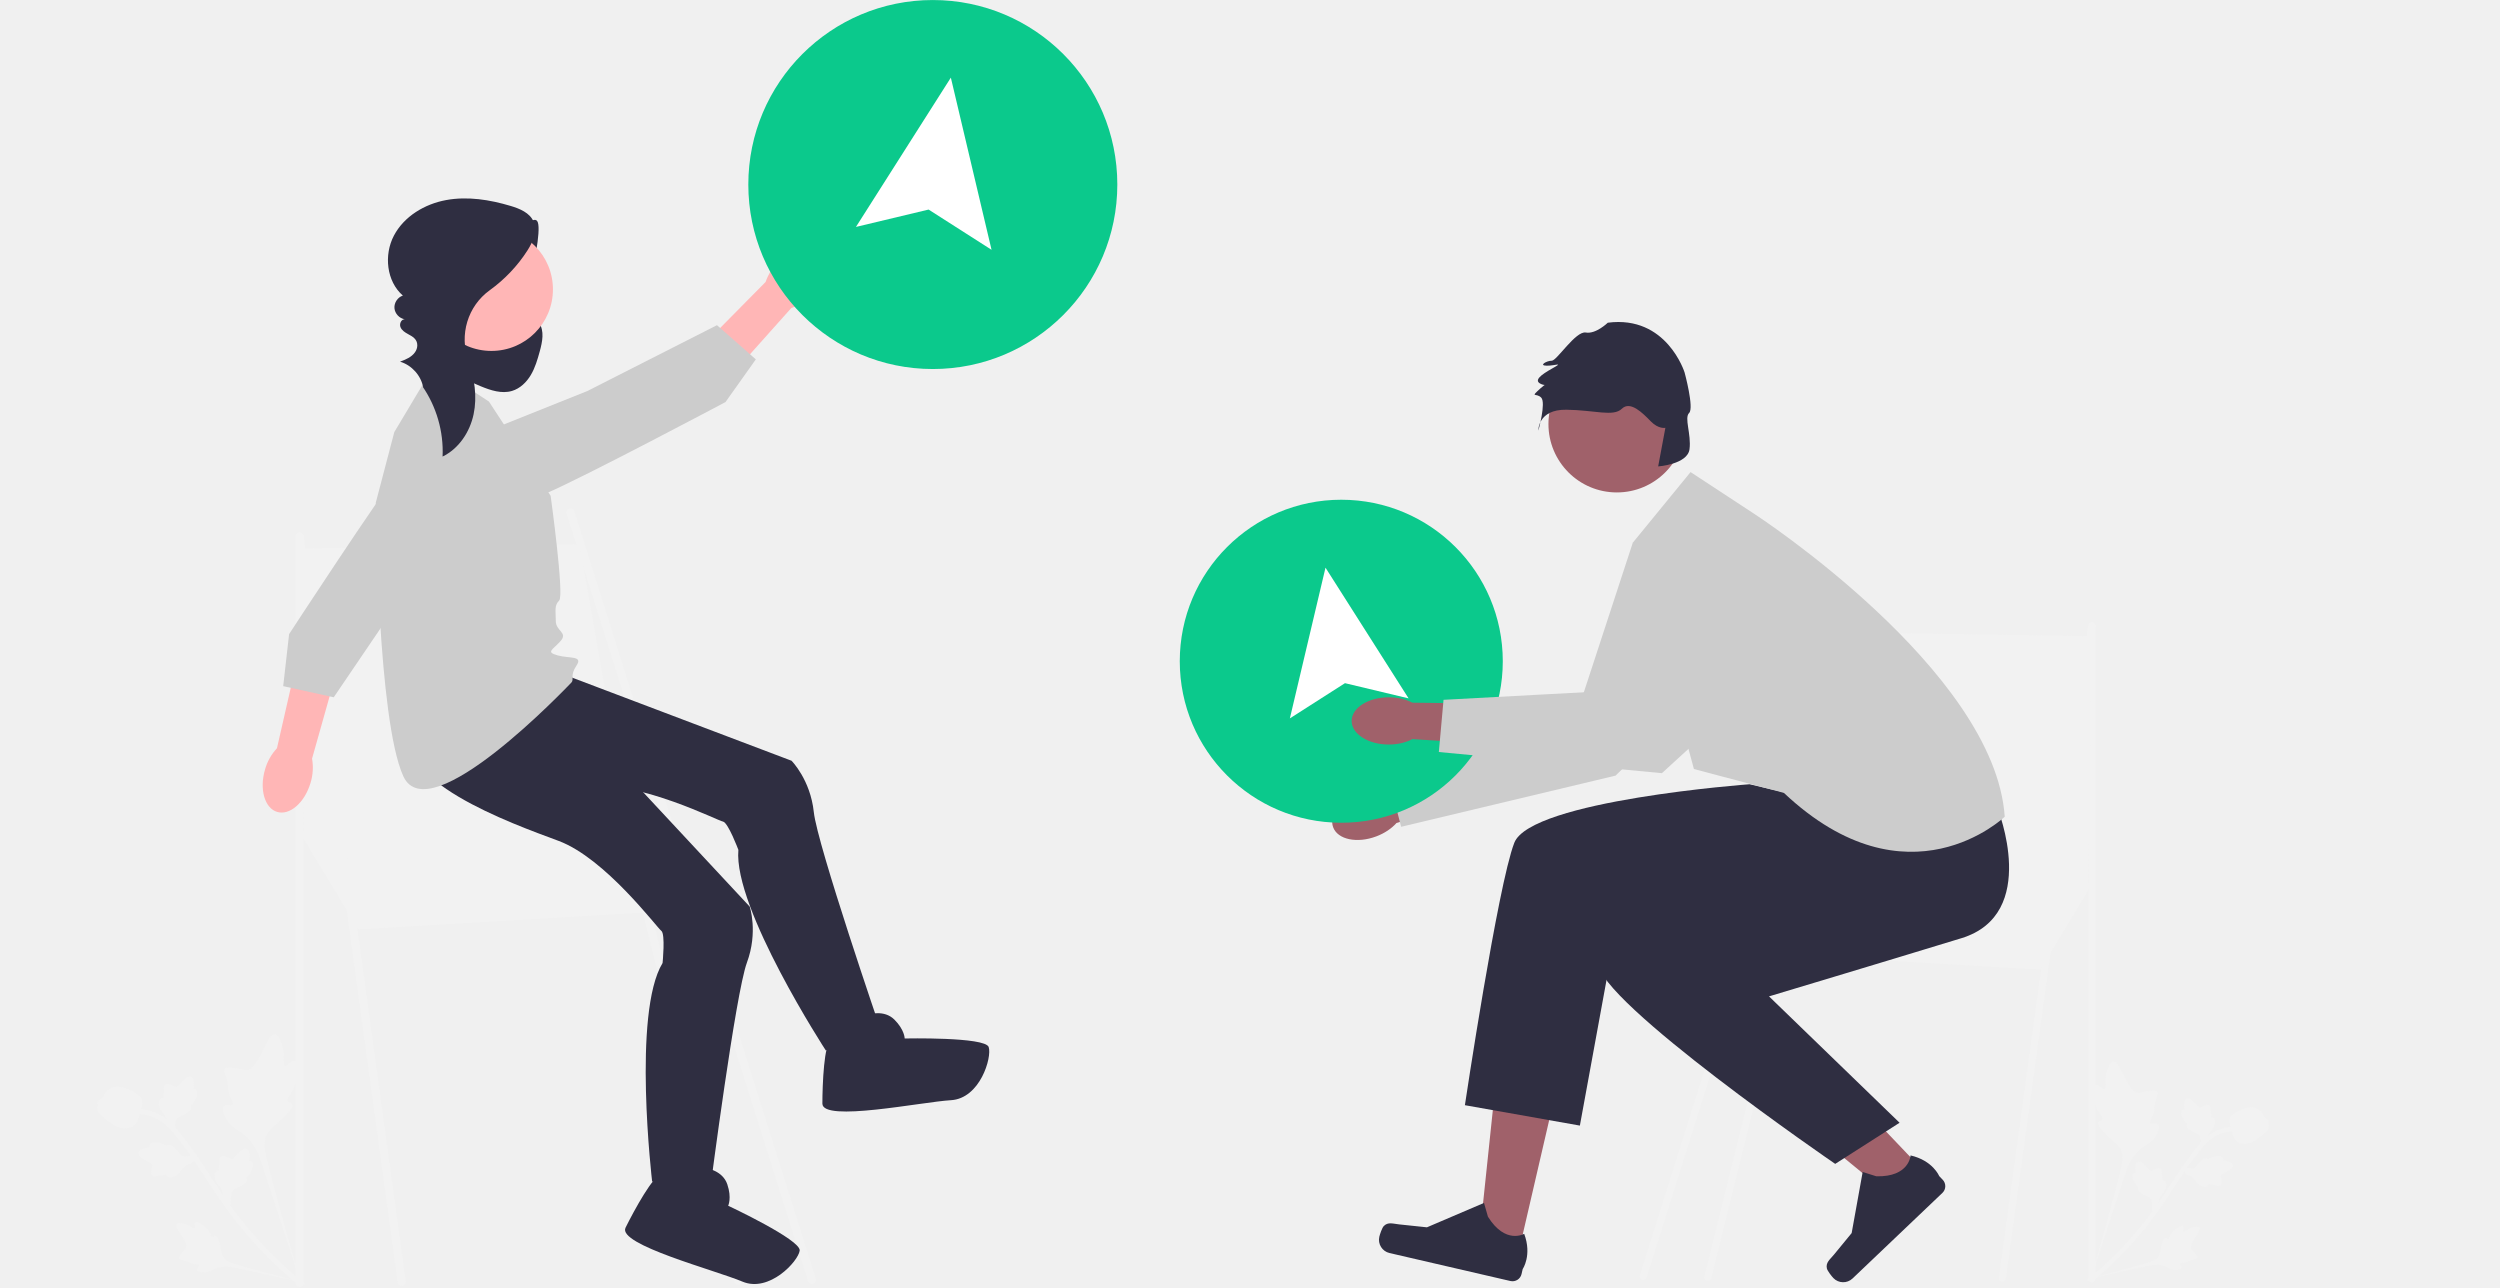
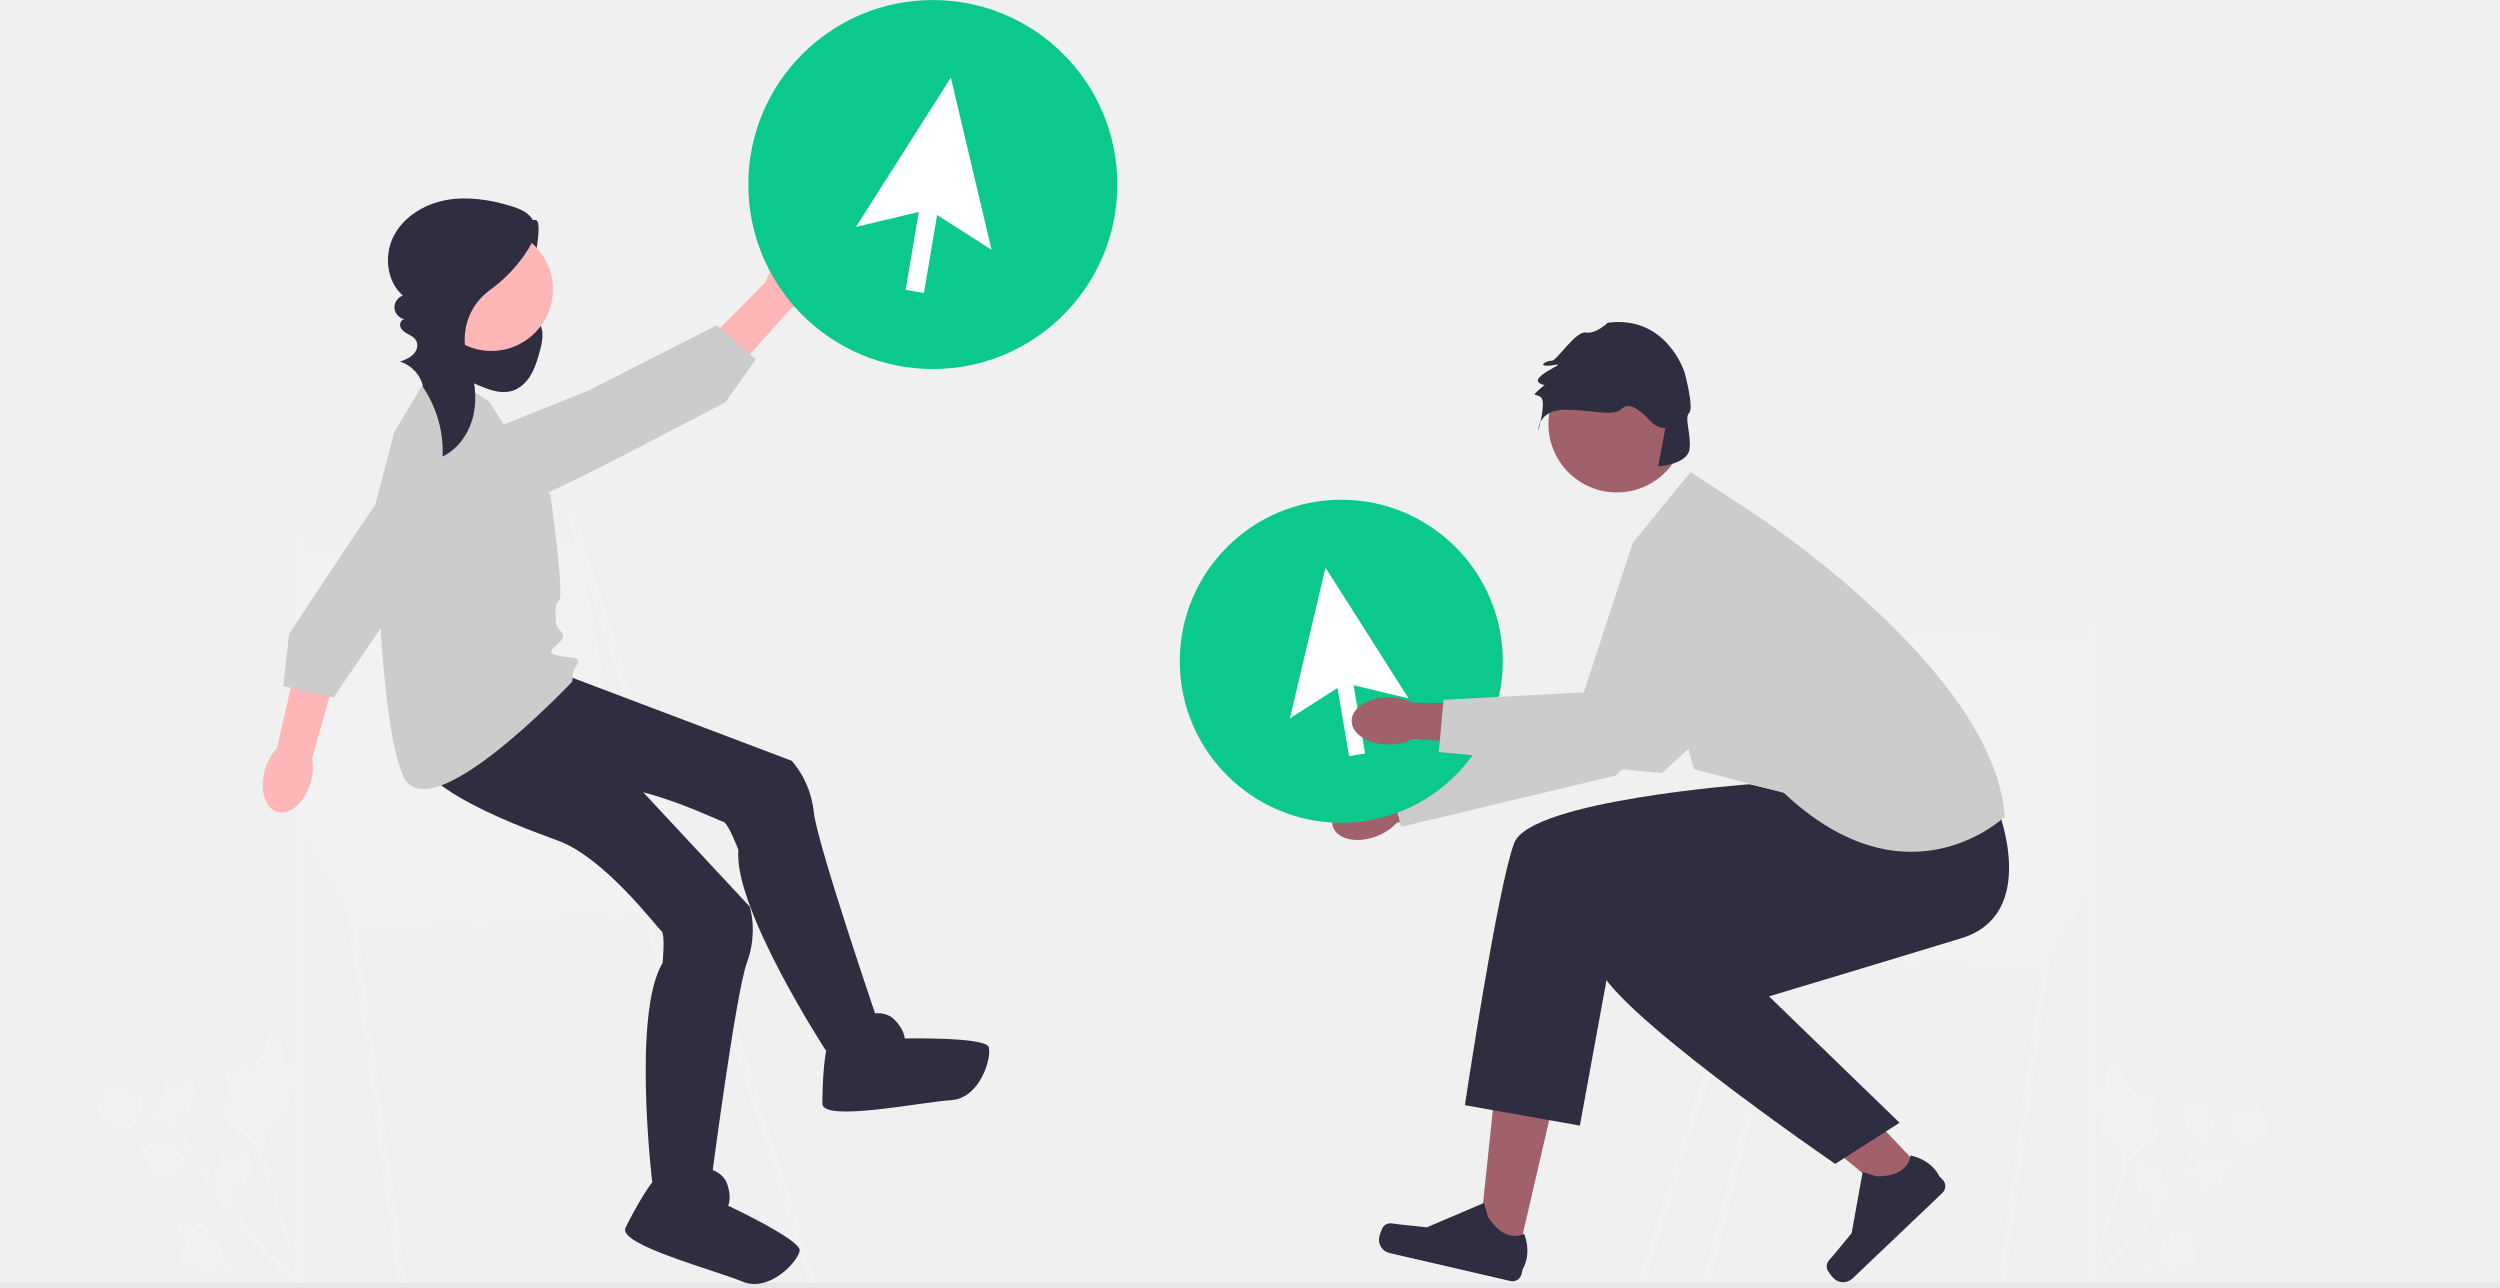
<svg xmlns="http://www.w3.org/2000/svg" width="851.034" height="438.36" viewBox="0 0 851.034 438.36">
  <g>
    <path fill="#f2f2f2" d="M100.296,361.194c-1.058-.42-2.406,1.946-3.315,1.525-.906-.42,.117-2.915-.711-6.17-.149-.587-1.091-4.286-2.64-4.456-2.936-.322-5.471,12.32-9.858,12.211-.963-.024-2.117-.664-5.111-.839-1.191-.07-1.838-.017-2.174,.409-.477,.605,.087,1.432,.655,3.479,.852,3.069,.18,3.362,1.064,5.653,.656,1.7,1.371,2.432,1.008,2.962-.514,.751-2.277-.229-3.044,.573-.782,.818,.001,2.939,.819,4.348,1.535,2.644,3.639,3.547,5.413,4.834,1.928,1.399,4.367,3.907,6.149,8.748l14.263,43.542c-2.738-9.081-9.83-34.292-12.089-43.951-.652-2.789-1.229-5.682,.266-8.154,1.439-2.38,4.625-4.083,7.551-7.725,.342-.425,1.278-1.621,.895-2.42-.316-.66-1.246-.447-1.55-1.059-.408-.821,.932-1.87,1.954-3.97,.72-1.481,.916-2.731,1.084-3.806,.051-.324,.779-5.175-.629-5.735l-0,0Z" />
    <path fill="#f2f2f2" d="M66.469,416.039c-.512,.398,.261,1.742-.208,2.067-.467,.323-1.397-.898-3.233-1.431-.331-.096-2.418-.701-2.949,.01-1.005,1.348,4.468,6.24,3.149,8.362-.289,.466-.937,.848-1.886,2.266-.378,.564-.538,.897-.426,1.185,.159,.409,.728,.371,1.896,.682,1.752,.468,1.702,.882,3.082,1.109,1.024,.168,1.589,.029,1.745,.36,.22,.469-.769,1.052-.597,1.659,.176,.62,1.443,.848,2.37,.853,1.741,.009,2.791-.763,3.934-1.262,1.243-.542,3.178-1.016,6.068-.494l25.486,5.563c-5.247-1.276-19.667-5.069-25.06-6.748-1.557-.485-3.143-1.036-3.926-2.483-.753-1.393-.67-3.448-1.613-5.935-.11-.29-.427-1.095-.929-1.138-.415-.035-.579,.482-.967,.455-.521-.036-.649-.997-1.385-2.105-.519-.781-1.076-1.238-1.555-1.63-.144-.118-2.315-1.876-2.996-1.346l0,0Z" />
    <path fill="#f2f2f2" d="M78.48,410.431l-2.44-2.521-.02-.318c-.094-1.472-.49-2.674-1.179-3.574-.109-.143-.226-.281-.345-.421-.471-.555-1.057-1.245-1.328-2.367-.15-.627-.394-2.157,.593-2.706,.264-.15,.528-.18,.763-.158-.005-.047-.009-.095-.014-.147-.049-.632,.03-.98,.106-1.316,.058-.258,.119-.524,.129-1.05,.004-.231-.003-.425-.009-.589-.017-.495-.012-1.105,.519-1.505,.583-.408,1.236-.17,1.669-.013,.772,.28,1.236,.554,1.543,.735,.112,.067,.239,.141,.286,.157,.387,.127,1.668-1.26,2.153-1.779,1.086-1.171,2.026-2.183,3.077-1.74,.753,.316,1.09,1.242,1.028,2.828-.02,.494-.111,.928-.21,1.29,.287-.035,.602,.01,.891,.237h0c.684,.539,.627,1.653-.168,3.314-.197,.413-.463,.968-.991,1.544-.249,.271-.498,.483-.714,.66,.094,.132,.171,.293,.203,.496,.096,.596-.226,1.163-.98,1.669-.821,.568-1.587,.919-2.261,1.23-.589,.272-1.095,.507-1.416,.791-.588,.535-.684,1.411-.749,2.501l-.138,2.751h-0Z" />
    <path fill="#f2f2f2" d="M67.225,392.894l-1.819,3-.303,.1c-1.4,.464-2.462,1.152-3.158,2.046-.111,.142-.214,.29-.319,.44-.417,.597-.936,1.338-1.953,1.885-.568,.304-1.987,.928-2.768,.113-.212-.217-.308-.465-.346-.698-.045,.017-.09,.033-.139,.05-.599,.208-.956,.22-1.3,.231-.264,.009-.537,.018-1.049,.142-.225,.054-.411,.111-.567,.158-.474,.142-1.066,.292-1.587-.121-.542-.46-.478-1.153-.436-1.611,.075-.818,.222-1.336,.32-1.679,.036-.125,.076-.267,.08-.317,.024-.406-1.642-1.293-2.267-1.631-1.408-.754-2.626-1.406-2.464-2.535,.115-.808,.925-1.37,2.475-1.712,.483-.106,.926-.128,1.301-.124-.106-.269-.143-.585,.003-.922h0c.348-.799,1.44-1.026,3.248-.678,.45,.085,1.054,.202,1.745,.567,.325,.172,.593,.36,.82,.524,.103-.124,.24-.24,.428-.322,.552-.244,1.183-.077,1.863,.524,.757,.65,1.291,1.302,1.763,1.876,.412,.501,.769,.93,1.125,1.169,.667,.433,1.539,.304,2.609,.09l2.696-.564-0,0Z" />
    <path fill="#f2f2f2" d="M59.513,385.872l-2.44-2.521-.02-.318c-.094-1.472-.49-2.674-1.179-3.574-.109-.143-.226-.281-.345-.421-.471-.555-1.057-1.245-1.328-2.367-.15-.627-.394-2.157,.593-2.706,.264-.15,.528-.18,.763-.158-.005-.047-.009-.095-.014-.147-.049-.632,.03-.98,.106-1.316,.058-.258,.119-.524,.129-1.05,.004-.231-.003-.425-.009-.589-.017-.495-.012-1.105,.519-1.505,.583-.408,1.236-.17,1.669-.013,.772,.28,1.236,.554,1.543,.735,.112,.067,.239,.141,.286,.157,.387,.127,1.668-1.26,2.153-1.779,1.086-1.171,2.026-2.183,3.077-1.74,.753,.316,1.09,1.242,1.028,2.828-.02,.494-.111,.928-.21,1.29,.287-.035,.602,.01,.891,.237h0c.684,.539,.627,1.653-.168,3.314-.197,.413-.463,.968-.991,1.544-.249,.271-.498,.483-.714,.66,.094,.132,.171,.293,.203,.496,.096,.596-.226,1.163-.98,1.669-.821,.568-1.587,.919-2.261,1.23-.589,.272-1.095,.507-1.416,.791-.588,.535-.684,1.411-.749,2.501l-.138,2.751h-0Z" />
    <path fill="#f2f2f2" d="M103.703,437.255l-.858,.084-.655-.559,.655,.559-.615,.598c-.059-.054-.207-.17-.436-.352-1.255-1.001-5.075-4.045-10.409-9.366-3.724-3.714-7.304-7.724-10.644-11.919-3.345-4.202-5.629-7.575-7.465-10.286-1.385-2.045-2.671-4.016-3.923-5.938-3.347-5.133-6.509-9.98-10.684-14.826-.932-1.082-2.872-3.334-6.174-4.774-1.916-.835-4.006-1.275-6.213-1.307l.025-1.725c2.437,.036,4.751,.525,6.879,1.452,3.662,1.596,5.776,4.05,6.792,5.229,4.249,4.932,7.441,9.826,10.82,15.009,1.248,1.914,2.529,3.878,3.908,5.914,1.819,2.686,4.083,6.029,7.386,10.177,3.3,4.146,6.837,8.106,10.513,11.774,5.267,5.253,9.031,8.252,10.267,9.237,.66,.526,.798,.637,.834,1.019v-0Z" />
    <path fill="#f2f2f2" d="M45.453,383.27c-.056,.043-.114,.086-.174,.126-1.21,.835-2.823,.97-4.795,.404-.926-.268-1.699-.792-3.24-1.837-.238-.161-1.43-.989-2.805-2.333-.898-.878-1.199-1.303-1.285-1.818-.096-.572,.036-1.125,.283-1.621-.118-.117-.208-.263-.257-.444-.207-.749,.469-1.151,.831-1.374,.186-.109,.418-.244,.637-.432,.345-.294,.455-.549,.624-.935,.161-.369,.361-.827,.794-1.33,.852-.996,1.925-1.365,2.278-1.487,1.855-.648,3.469-.063,5.337,.616,.374,.137,1.699,.662,3.106,1.698,1.015,.747,1.306,1.204,1.468,1.585,.335,.781,.227,1.46-.144,3.061-.386,1.674-.58,2.513-.83,3.126-.584,1.423-.951,2.317-1.831,2.996l0,0Z" />
  </g>
  <g>
    <polygon fill="#f2f2f2" points="102.004 283.31 121.954 316.331 238.216 309.452 207.259 269.551 102.004 283.31" />
    <path fill="#f2f2f2" d="M136.743,437.752c-.677,0-1.267-.5-1.361-1.189l-34.741-253.729c-.103-.753,.424-1.447,1.176-1.55,.752-.109,1.446,.423,1.55,1.176l34.741,253.729c.103,.753-.424,1.447-1.176,1.55-.063,.009-.126,.013-.188,.013Z" />
    <path fill="#f2f2f2" d="M102.004,438.075c-.76,0-1.376-.616-1.376-1.376V182.697c0-.76,.616-1.376,1.376-1.376s1.376,.616,1.376,1.376v254.002c0,.76-.616,1.376-1.376,1.376Z" />
    <path fill="#f2f2f2" d="M276.397,437.065c-.585,0-1.127-.376-1.312-.963L192.876,174.806c-.228-.725,.175-1.497,.9-1.726,.725-.227,1.497,.175,1.725,.9l82.209,261.296c.228,.725-.175,1.497-.9,1.726-.137,.043-.276,.064-.413,.064Z" />
    <path fill="#f2f2f2" d="M251.286,437.387c-.614,0-1.174-.414-1.333-1.037l-57.099-230.612c-.187-.736,.258-1.485,.994-1.673,.739-.186,1.485,.258,1.673,.994l57.099,230.612c.187,.736-.258,1.485-.994,1.673-.114,.029-.228,.042-.34,.042Z" />
    <polygon fill="#f2f2f2" points="102.004 186.743 197.284 185.278 214.826 285.374 103.38 285.374 102.004 186.743" />
  </g>
+   <rect id="uuid-9b30b827-6513-40a8-b334-b5fbd730ae9a" width="851.034" height="1.683" y="436.677" fill="#e6e6e6" />
  <g>
    <path fill="#2f2e41" d="M174.492,77.375c2.887,1.622,7.546-4.794,8.602-1.656s-1.501,15.803-2.821,18.84c-.656,1.51-1.583,2.89-2.226,4.405s-.989,3.257-.42,4.801c.99,2.688,4.256,3.781,5.876,6.144,1.886,2.752,1.125,6.458,.243,9.675-.76,2.773-1.57,5.572-3.033,8.047-1.463,2.475-3.669,4.631-6.426,5.45-3.51,1.043-7.261-.196-10.644-1.596-3.253-1.345-6.471-2.87-9.237-5.046-2.767-2.176-5.075-5.065-6.042-8.449-1.213-4.245-.2-8.892,1.901-12.775s5.207-7.119,8.396-10.174c5.369-5.145,11.084-9.93,17.091-14.312" />
    <path fill="#2f2e41" d="M192.41,229.783l77.037,29.181s6.42,6.42,7.587,17.508c1.167,11.089,22.761,74.119,22.761,74.119l-18.676,7.003s-31.515-48.44-29.764-68.283c0,0-3.502-9.356-5.253-9.639-1.751-.283-28.013-13.706-44.938-11.955-16.925,1.751-61.279,7.003-62.447-13.423-1.167-20.426,9.069-20.426,9.069-20.426l44.623-4.085Z" />
    <path fill="#2f2e41" d="M295.709,345.339s5.253-1.751,8.754,1.751c3.502,3.502,3.502,6.42,3.502,6.42,0,0,27.43-.584,28.597,2.918s-2.918,17.508-12.84,18.092c-9.921,.584-43.771,7.587-43.771,1.167,0-6.42,.584-21.01,2.918-21.01,2.334,0,12.84-9.338,12.84-9.338Z" />
    <path fill="#2f2e41" d="M199.064,248.345l56.148,60.28s2.913,8.599-.951,19.058c-3.864,10.459-12.417,76.534-12.417,76.534l-19.846-1.992s-6.804-57.388,3.553-74.403c0,0,1.004-9.939-.441-10.968-1.445-1.029-19.047-24.694-34.997-30.62-15.95-5.926-58.044-20.859-50.045-39.69,8-18.831,17.177-14.298,17.177-14.298l41.818,16.099Z" />
    <path fill="#2f2e41" d="M240.507,397.698s5.485,.756,7.074,5.447c1.589,4.69,.297,7.307,.297,7.307,0,0,24.852,11.624,24.348,15.281s-10.37,14.406-19.524,10.535c-9.154-3.871-42.605-12.582-39.762-18.338,2.843-5.756,9.828-18.579,11.921-17.545,2.093,1.034,15.647-2.686,15.647-2.686Z" />
    <path fill="#ccc" d="M147.763,124.441l18.676,12.256,21.01,32.099s4.669,33.85,2.918,35.6c-1.751,1.751-1.167,3.502-1.167,7.003,0,3.502,4.287,3.874,1.56,6.898-2.727,3.024-5.016,3.653-.953,4.798,4.062,1.144,8.782,.028,6.422,3.504-2.36,3.476-.609,4.644-1.776,5.811-1.167,1.167-48.415,51.068-57.17,31.808-8.754-19.259-9.362-93.088-9.362-93.088l6.307-24.051,13.536-22.639Z" />
    <g>
      <path id="uuid-d4ebd0a3-ba64-4a91-a7b4-f6dfa075657d-42" fill="#ffb6b6" d="M90.221,261.937c-1.987,6.72-.131,13.192,4.146,14.456,4.277,1.264,9.353-3.159,11.34-9.881,.831-2.674,1.009-5.509,.519-8.266l8.06-28.579-13.492-3.497-6.514,28.545c-1.911,2.049-3.303,4.525-4.06,7.222Z" />
      <path fill="#ccc" d="M167.061,165.027s-21.752-16.606-30.032-6.133c-8.28,10.472-38.613,56.963-38.613,56.963l-2.011,17.717,17.203,3.796,27.805-40.971,25.648-31.372Z" />
    </g>
    <g>
      <path id="uuid-2985f50f-051f-4f07-b03f-e61c1365f091-43" fill="#ffb6b6" d="M276.417,100.494c4.988-4.922,6.492-11.485,3.359-14.659-3.133-3.174-9.715-1.757-14.704,3.167-2.02,1.94-3.546,4.335-4.451,6.985l-20.872,21.12,10.12,9.583,19.502-21.838c2.663-.869,5.079-2.364,7.046-4.359Z" />
      <path fill="#ccc" d="M162.302,148.178s11.013,25.052,23.324,19.888c12.311-5.164,61.34-31.196,61.34-31.196l10.326-14.537-13.224-11.64-44.147,22.423-37.619,15.062Z" />
    </g>
    <circle cx="167.281" cy="98.514" r="20.947" fill="#ffb6b6" />
    <path fill="#2f2e41" d="M143.668,131.32c4.889,6.974,7.389,15.591,6.992,24.099,5.543-2.685,9.284-8.358,10.558-14.385s.302-12.354-1.744-18.163c-.02-.058-.041-.116-.062-.174-3.107-8.72-.22-18.466,7.284-23.887,5.062-3.656,9.451-8.243,12.821-13.502,1.902-2.968,3.519-6.692,2.098-9.919-1.309-2.973-4.692-4.363-7.805-5.292-7.108-2.123-14.66-3.331-21.955-1.988-7.295,1.343-14.318,5.539-17.766,12.107-3.448,6.568-2.545,15.532,3.052,20.401-1.765,.571-3.014,2.442-2.864,4.291s1.684,3.494,3.518,3.773c-1.197-.042-1.903,1.533-1.476,2.652,.427,1.119,1.527,1.814,2.577,2.389,1.495,.82,3.153,1.678,3.159,3.826,.003,.861-.305,1.697-.806,2.397-1.216,1.696-3.179,2.46-5.069,3.177,3.997,1.177,7.184,4.75,7.9,8.855" />
  </g>
  <g>
    <circle cx="317.545" cy="62.816" r="62.806" fill="#0bc98c" />
    <g>
+       <rect width="36.067" height="6.321" x="296.375" y="78.26" fill="#fff" transform="translate(181.8451 377.9156) rotate(-80.4292)" />
      <polygon fill="#fff" points="337.538 85.037 316.108 71.338 291.372 77.253 323.681 26.426 337.538 85.037" />
    </g>
  </g>
  <g>
    <path fill="#f2f2f2" d="M713.545,369.301c.926-.368,2.106,1.703,2.902,1.335,.793-.367-.103-2.551,.623-5.401,.131-.514,.955-3.752,2.311-3.901,2.57-.282,4.789,10.785,8.629,10.69,.843-.021,1.853-.581,4.474-.734,1.043-.061,1.609-.015,1.903,.358,.418,.529-.076,1.254-.573,3.045-.745,2.687-.158,2.943-.932,4.949-.575,1.488-1.2,2.129-.882,2.593,.45,.657,1.993-.2,2.665,.502,.685,.716-0,2.573-.717,3.807-1.344,2.315-3.185,3.105-4.738,4.232-1.687,1.225-3.823,3.42-5.383,7.658l-12.486,38.117c2.397-7.949,8.605-30.019,10.583-38.475,.571-2.441,1.076-4.974-.233-7.138-1.26-2.084-4.049-3.574-6.61-6.762-.299-.372-1.119-1.419-.784-2.118,.277-.578,1.09-.391,1.357-.927,.357-.718-.816-1.637-1.711-3.475-.631-1.296-.802-2.391-.949-3.332-.044-.284-.682-4.531,.551-5.02l0,0Z" />
    <path fill="#f2f2f2" d="M743.156,417.312c.448,.349-.228,1.525,.182,1.809,.409,.283,1.223-.787,2.83-1.253,.29-.084,2.117-.614,2.581,.009,.88,1.18-3.911,5.462-2.757,7.32,.253,.408,.82,.742,1.651,1.984,.331,.494,.471,.785,.373,1.038-.139,.358-.637,.324-1.66,.597-1.534,.409-1.49,.772-2.698,.971-.896,.147-1.391,.025-1.527,.315-.193,.41,.673,.921,.523,1.453-.154,.543-1.263,.742-2.075,.747-1.524,.008-2.443-.668-3.444-1.104-1.088-.475-2.782-.89-5.312-.433l-22.31,4.87c4.593-1.117,17.216-4.438,21.937-5.907,1.363-.424,2.752-.907,3.436-2.174,.659-1.22,.586-3.018,1.412-5.195,.096-.254,.374-.959,.814-.996,.363-.031,.507,.422,.846,.399,.456-.032,.568-.873,1.212-1.842,.454-.684,.942-1.083,1.361-1.427,.126-.104,2.027-1.642,2.623-1.178l-0,0Z" />
    <path fill="#f2f2f2" d="M732.642,412.403l2.136-2.207,.018-.279c.082-1.289,.429-2.341,1.032-3.129,.096-.125,.198-.246,.302-.368,.412-.486,.925-1.09,1.163-2.072,.131-.548,.345-1.888-.519-2.369-.231-.132-.462-.158-.668-.138,.004-.042,.008-.083,.012-.129,.043-.553-.026-.858-.093-1.152-.051-.226-.104-.458-.113-.92-.004-.202,.003-.372,.008-.515,.015-.433,.011-.967-.455-1.317-.51-.357-1.082-.149-1.461-.011-.676,.245-1.082,.485-1.351,.644-.098,.058-.209,.124-.251,.138-.339,.111-1.46-1.103-1.884-1.558-.951-1.025-1.773-1.911-2.694-1.524-.659,.277-.955,1.088-.9,2.476,.017,.432,.097,.812,.184,1.129-.251-.03-.527,.008-.78,.207h0c-.599,.472-.549,1.447,.147,2.901,.172,.362,.405,.847,.868,1.352,.218,.237,.436,.423,.625,.578-.082,.115-.15,.257-.178,.434-.084,.522,.198,1.018,.858,1.461,.718,.497,1.389,.804,1.98,1.076,.515,.238,.959,.444,1.24,.693,.515,.469,.599,1.235,.655,2.189l.121,2.408h0Z" />
    <path fill="#f2f2f2" d="M742.495,397.051l1.593,2.626,.265,.088c1.226,.406,2.156,1.009,2.765,1.792,.097,.124,.187,.254,.28,.386,.365,.522,.819,1.172,1.709,1.65,.497,.266,1.739,.812,2.423,.099,.186-.19,.27-.407,.303-.611,.039,.015,.079,.029,.121,.044,.524,.182,.837,.192,1.138,.202,.231,.008,.47,.016,.918,.124,.197,.048,.359,.097,.496,.138,.415,.125,.933,.256,1.39-.106,.475-.403,.418-1.009,.382-1.411-.065-.716-.194-1.169-.28-1.47-.032-.11-.066-.233-.07-.278-.021-.356,1.437-1.132,1.985-1.428,1.232-.66,2.299-1.23,2.157-2.219-.101-.708-.81-1.199-2.167-1.499-.422-.093-.81-.112-1.139-.108,.093-.235,.126-.512-.003-.807h0c-.305-.699-1.261-.898-2.843-.594-.394,.075-.922,.177-1.527,.496-.285,.151-.519,.315-.718,.458-.09-.109-.21-.21-.375-.282-.484-.213-1.035-.067-1.631,.459-.663,.569-1.13,1.139-1.543,1.642-.361,.438-.673,.815-.985,1.023-.584,.379-1.347,.266-2.284,.079l-2.36-.494,0,0Z" />
    <path fill="#f2f2f2" d="M749.246,390.904l2.136-2.207,.018-.279c.082-1.289,.429-2.341,1.032-3.129,.096-.125,.198-.246,.302-.368,.412-.486,.925-1.09,1.163-2.072,.131-.548,.345-1.888-.519-2.369-.231-.132-.462-.158-.668-.138,.004-.042,.008-.083,.012-.129,.043-.553-.026-.858-.093-1.152-.051-.226-.104-.458-.113-.92-.004-.202,.003-.372,.008-.515,.015-.433,.011-.967-.455-1.317-.51-.357-1.082-.149-1.461-.011-.676,.245-1.082,.485-1.351,.644-.098,.058-.209,.124-.251,.138-.339,.111-1.46-1.103-1.884-1.558-.951-1.025-1.773-1.911-2.694-1.524-.659,.277-.955,1.088-.9,2.476,.017,.432,.097,.812,.184,1.129-.251-.03-.527,.008-.78,.207h0c-.599,.472-.549,1.447,.147,2.901,.172,.362,.405,.847,.868,1.352,.218,.237,.436,.423,.625,.578-.082,.115-.15,.257-.178,.434-.084,.522,.198,1.018,.858,1.461,.718,.497,1.389,.804,1.98,1.076,.515,.238,.959,.444,1.24,.693,.515,.469,.599,1.235,.655,2.189l.121,2.408h0Z" />
    <path fill="#f2f2f2" d="M710.562,435.885l.751,.074,.574-.49-.574,.49,.538,.523c.052-.048,.181-.149,.382-.309,1.098-.876,4.442-3.541,9.112-8.199,3.26-3.251,6.394-6.762,9.318-10.434,2.928-3.679,4.928-6.631,6.535-9.004,1.212-1.79,2.338-3.516,3.434-5.198,2.93-4.493,5.698-8.737,9.353-12.979,.815-.947,2.514-2.919,5.405-4.179,1.677-.731,3.507-1.116,5.439-1.144l-.022-1.51c-2.133,.032-4.159,.46-6.022,1.271-3.206,1.397-5.056,3.545-5.946,4.577-3.719,4.317-6.514,8.602-9.472,13.138-1.093,1.675-2.214,3.394-3.421,5.177-1.592,2.351-3.574,5.278-6.465,8.909-2.889,3.629-5.985,7.096-9.203,10.307-4.611,4.599-7.905,7.224-8.988,8.086-.578,.461-.699,.557-.73,.892h0Z" />
    <path fill="#f2f2f2" d="M761.554,388.626c.049,.038,.099,.075,.152,.11,1.059,.731,2.472,.849,4.197,.353,.81-.234,1.487-.693,2.836-1.608,.208-.141,1.252-.865,2.455-2.042,.786-.769,1.05-1.141,1.125-1.591,.084-.501-.032-.985-.248-1.419,.103-.103,.182-.23,.225-.388,.181-.655-.411-1.008-.728-1.203-.163-.096-.366-.214-.558-.379-.302-.257-.399-.481-.546-.818-.141-.323-.316-.724-.695-1.165-.746-.872-1.685-1.195-1.994-1.302-1.624-.567-3.037-.055-4.672,.539-.327,.12-1.487,.579-2.719,1.486-.889,.654-1.143,1.054-1.285,1.387-.294,.684-.199,1.278,.126,2.68,.337,1.465,.508,2.2,.727,2.736,.512,1.246,.833,2.029,1.603,2.623l-0,0Z" />
  </g>
  <g>
    <polygon fill="#a0616a" points="516.503 428.225 503.214 425.148 508.756 372.425 528.37 376.966 516.503 428.225" />
    <path fill="#2f2e41" d="M471.042,417.385h0c-.575,.601-1.314,2.8-1.502,3.61h0c-.577,2.491,.975,4.978,3.467,5.554l41.156,9.525c1.699,.393,3.396-.665,3.789-2.365l.397-1.713s3.228-4.679,.505-11.996c0,0-6.36,3.764-12.343-5.822l-1.333-4.69-19.43,8.307-9.473-.998c-2.072-.218-3.793-.918-5.233,.587l-0-0Z" />
  </g>
  <g>
    <polygon fill="#a0616a" points="655.956 399.807 646.077 409.213 605.094 375.586 619.674 361.703 655.956 399.807" />
    <path fill="#2f2e41" d="M621.898,431.812h0c.186,.811,1.616,2.637,2.189,3.24h0c1.763,1.852,4.694,1.923,6.545,.16l30.592-29.132c1.263-1.203,1.312-3.202,.109-4.465l-1.213-1.274s-2.132-5.269-9.741-7.02c0,0-.354,7.382-11.651,7.106l-4.65-1.466-3.749,20.796-6.044,7.362c-1.322,1.611-2.853,2.662-2.388,4.694l-0,0Z" />
  </g>
  <g>
    <polygon fill="#f2f2f2" points="712.049 301.121 694.585 330.028 592.809 324.005 619.909 289.076 712.049 301.121" />
    <path fill="#f2f2f2" d="M681.638,436.32c.593,0,1.109-.438,1.192-1.041l30.412-222.114c.09-.659-.371-1.267-1.03-1.357-.659-.095-1.266,.371-1.357,1.03l-30.412,222.114c-.09,.659,.371,1.267,1.03,1.357,.056,.008,.111,.011,.165,.011Z" />
    <path fill="#f2f2f2" d="M712.049,436.603c.665,0,1.204-.539,1.204-1.204V213.044c0-.665-.539-1.204-1.204-1.204s-1.204,.539-1.204,1.204v222.354c0,.665,.539,1.204,1.204,1.204Z" />
    <path fill="#f2f2f2" d="M559.385,435.719c.512,0,.987-.329,1.149-.843l71.966-228.739c.2-.635-.153-1.311-.787-1.511-.634-.199-1.311,.153-1.51,.787l-71.966,228.739c-.2,.635,.153,1.311,.787,1.511,.12,.038,.242,.056,.362,.056Z" />
    <path fill="#f2f2f2" d="M581.367,436c.538,0,1.028-.362,1.167-.907l49.985-201.878c.164-.645-.226-1.3-.87-1.464-.647-.163-1.3,.226-1.464,.87l-49.985,201.878c-.164,.645,.226,1.3,.87,1.464,.1,.025,.2,.037,.298,.037Z" />
    <polygon fill="#f2f2f2" points="712.049 216.586 628.641 215.304 613.284 302.927 710.845 302.927 712.049 216.586" />
  </g>
  <path fill="#2f2e41" d="M679.999,275.193s14.506,35.981-12.32,44.187c-26.825,8.206-65.484,19.8-65.484,19.8l44.447,43.019-21.913,14.003s-80.833-55.367-80.833-68.616,66.245-47.576,66.245-47.576l36.501-13.04,33.357,8.223Z" />
  <path fill="#2f2e41" d="M595.56,266.97s-74.466,5.468-80.078,19.944c-5.611,14.476-16.812,89.311-16.812,89.311l39.141,6.943,11.679-63.788,107.155-38.133-61.085-14.277Z" />
  <path fill="#ccc" d="M555.826,184.74l19.663-24.039,21.718,14.244s81.847,53.174,85.231,103.07c0,0-32.93,31.675-75.185-8.108l-30.62-8.121-20.806-77.047Z" />
  <g>
    <path fill="#a0616a" d="M468.496,284.722c-6.532,2.459-13.095,1.082-14.659-3.074-1.565-4.156,2.462-9.519,8.994-11.977,2.859-1.076,5.724-1.417,8.173-1.112l27.807-10.07,4.448,13.15-27.884,8.532c-1.64,1.844-4.019,3.477-6.878,4.553Z" />
    <polygon fill="#ccc" points="562.39 186.829 555.826 184.74 537.055 242.093 472.866 265.64 476.965 281.45 549.959 264.031 578.132 236.557 562.39 186.829" />
  </g>
  <circle cx="550.397" cy="144.348" r="23.285" fill="#a0616a" />
  <path fill="#2f2e41" d="M573.459,126.8s-6.057-19.559-26.146-16.947c0,0-4.061,3.96-7.491,3.344s-9.862,9.617-11.581,9.596-4.605,1.661-1.74,1.697c2.865,.036,5.986-1.357,1.994,.885-3.992,2.242-6.643,4.214-3.793,5.396s3.395-1.963-.304,1.429c-3.7,3.392-1.45,1.414,.247,3.155s-.971,11.225-.971,11.225c0,0-.225-7.229,9.515-7.106,9.74,.122,16.013,2.493,18.914-.335s7.159,1.538,9.839,4.286,4.978,2.204,4.978,2.204l-2.457,13.149s10.037-.713,10.675-5.883c.638-5.17-1.872-10.625-.132-12.322s-1.546-13.772-1.546-13.772Z" />
  <g>
    <circle cx="456.589" cy="225.097" r="54.98" fill="#0bc98c" />
    <g>
+       <rect width="5.534" height="31.573" x="456.568" y="225.598" fill="#fff" transform="translate(-33.7406 79.73174) rotate(-9.5708)" />
      <polygon fill="#fff" points="439.087 244.55 457.847 232.558 479.501 237.736 451.217 193.242 439.087 244.55" />
    </g>
  </g>
  <g>
    <path fill="#a0616a" d="M472.757,253.451c-6.979,.004-12.638-3.593-12.641-8.035-.002-4.441,5.653-8.044,12.632-8.048,3.055-.002,5.857,.687,8.042,1.834l29.572,.355-.462,13.874-29.103-1.823c-2.184,1.149-4.985,1.841-8.04,1.843Z" />
    <path fill="#ccc" d="M585.162,184.997l0,0c14.285,15.614,16.039,38.972,4.247,56.544l-23.68,21.661-75.927-7.204,1.601-17.773,53.662-2.887,40.097-50.341Z" />
  </g>
</svg>
